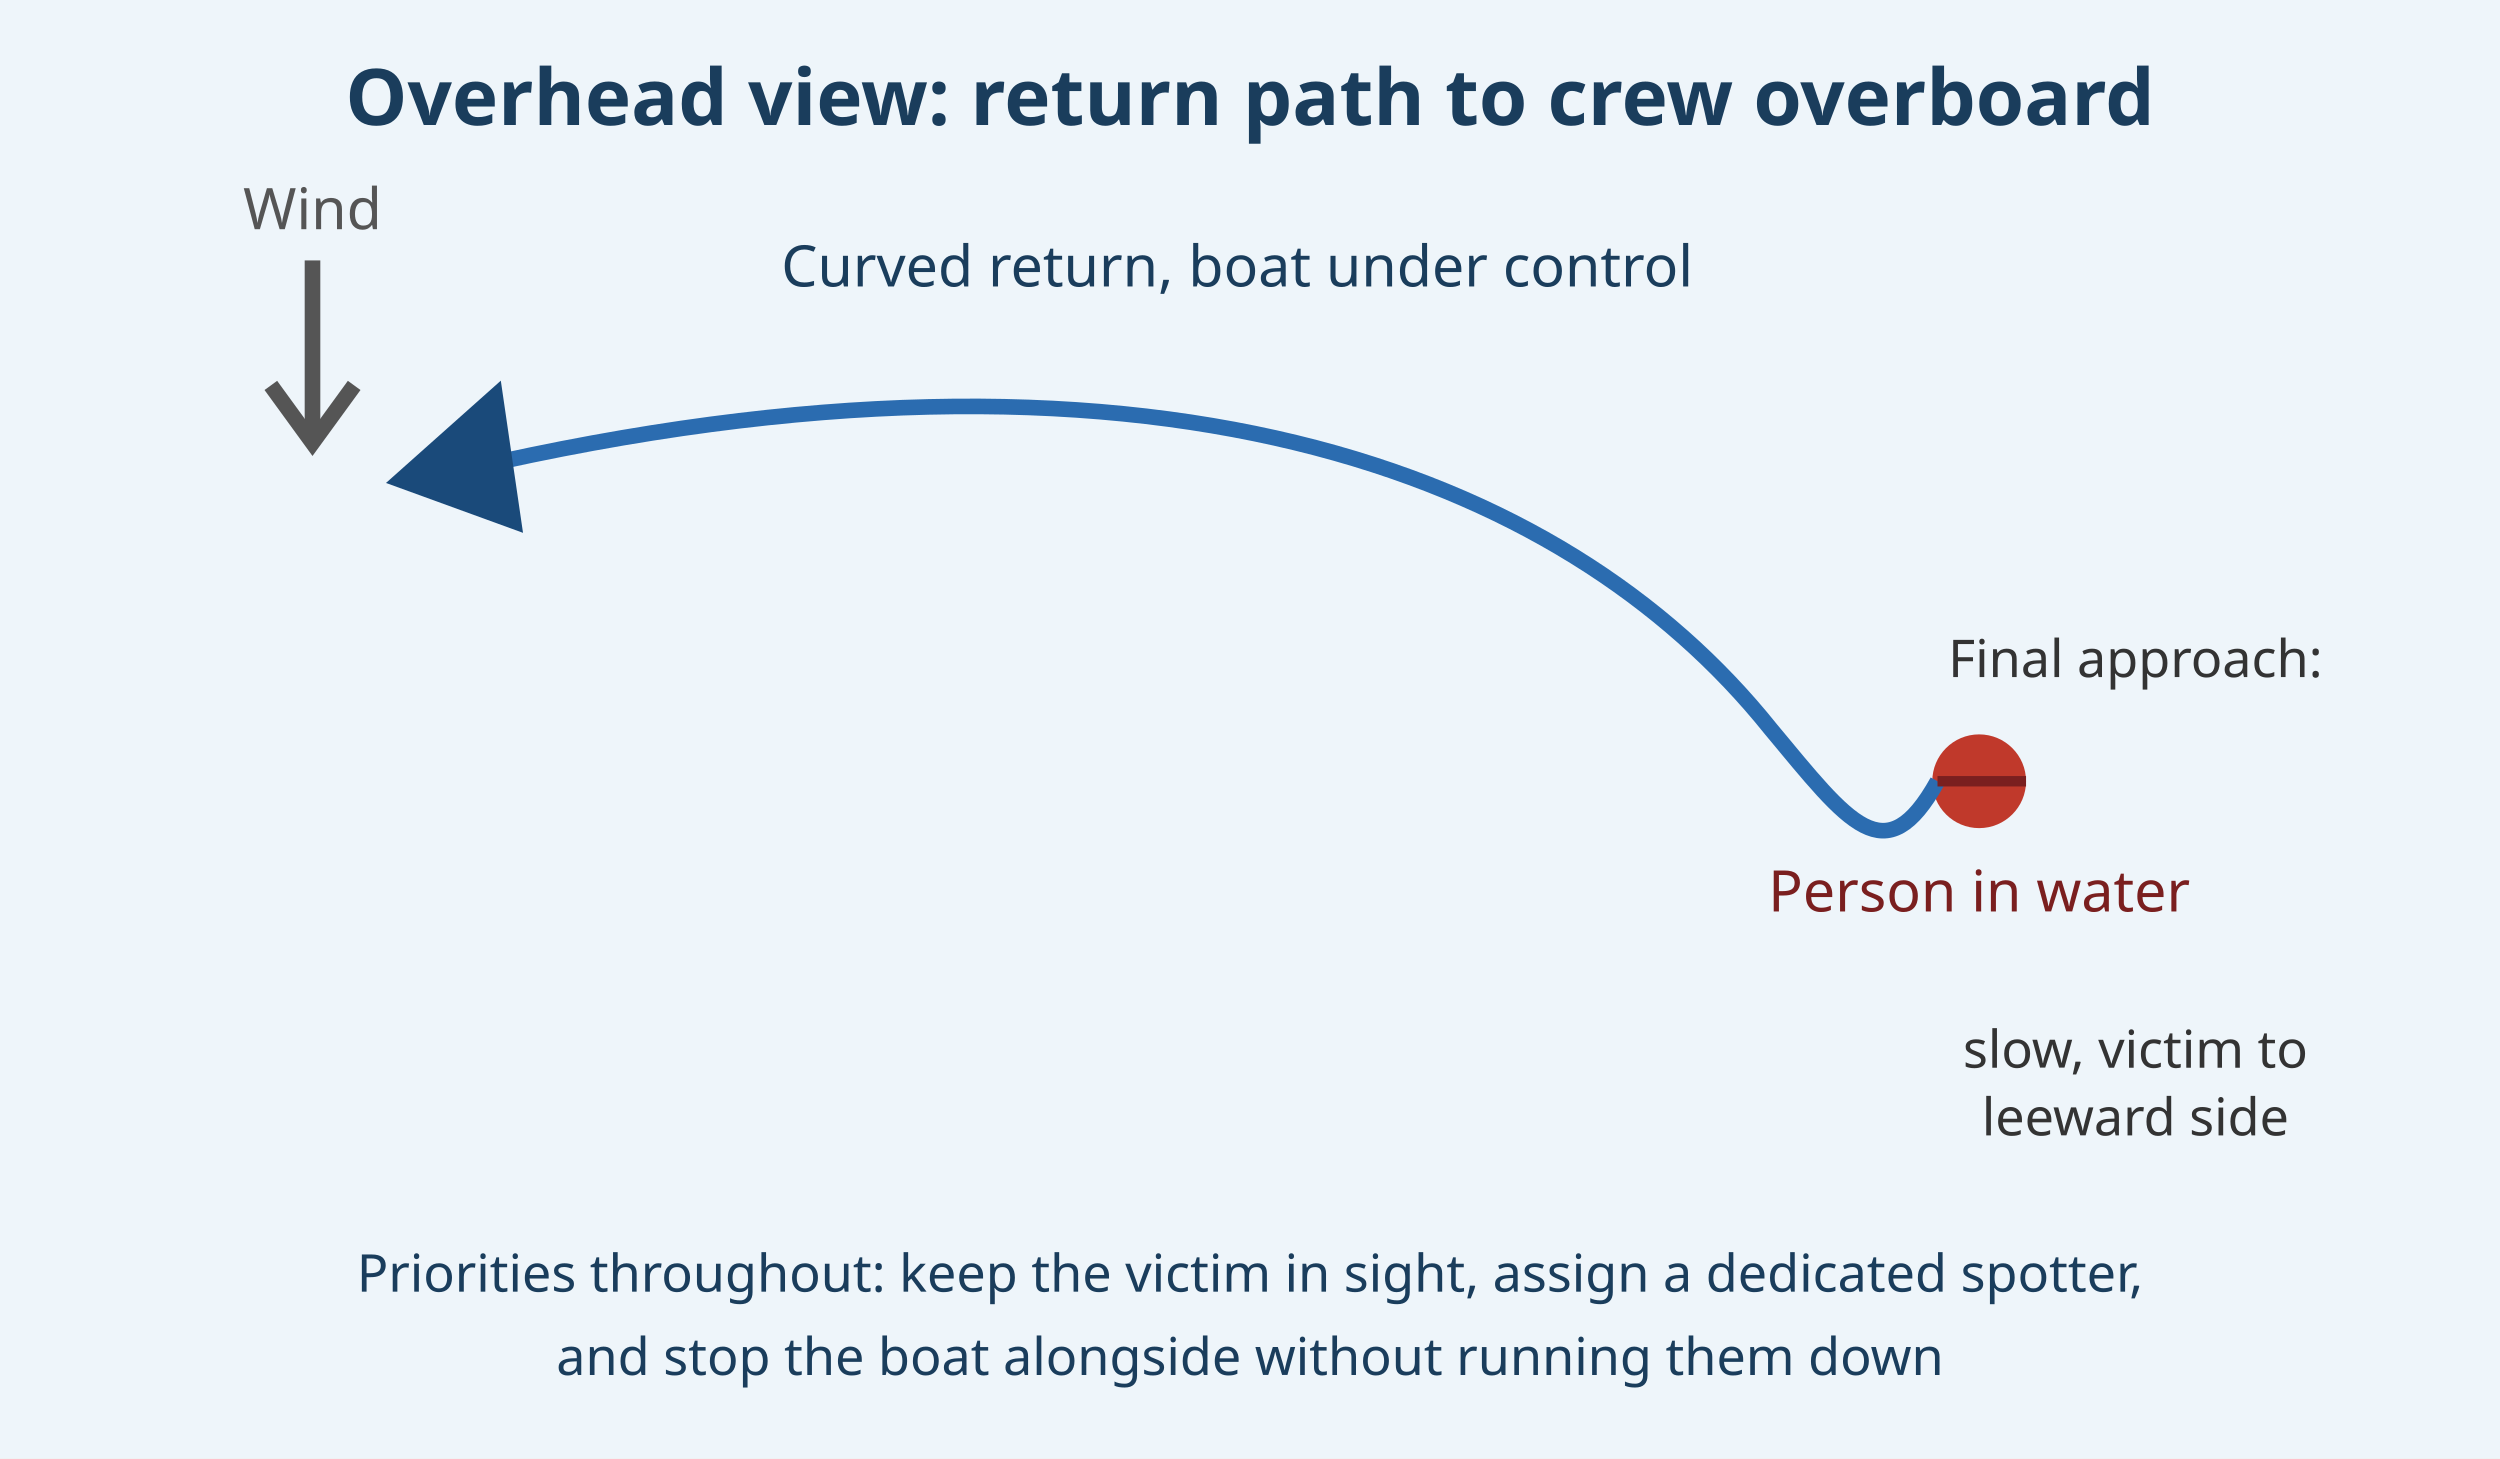
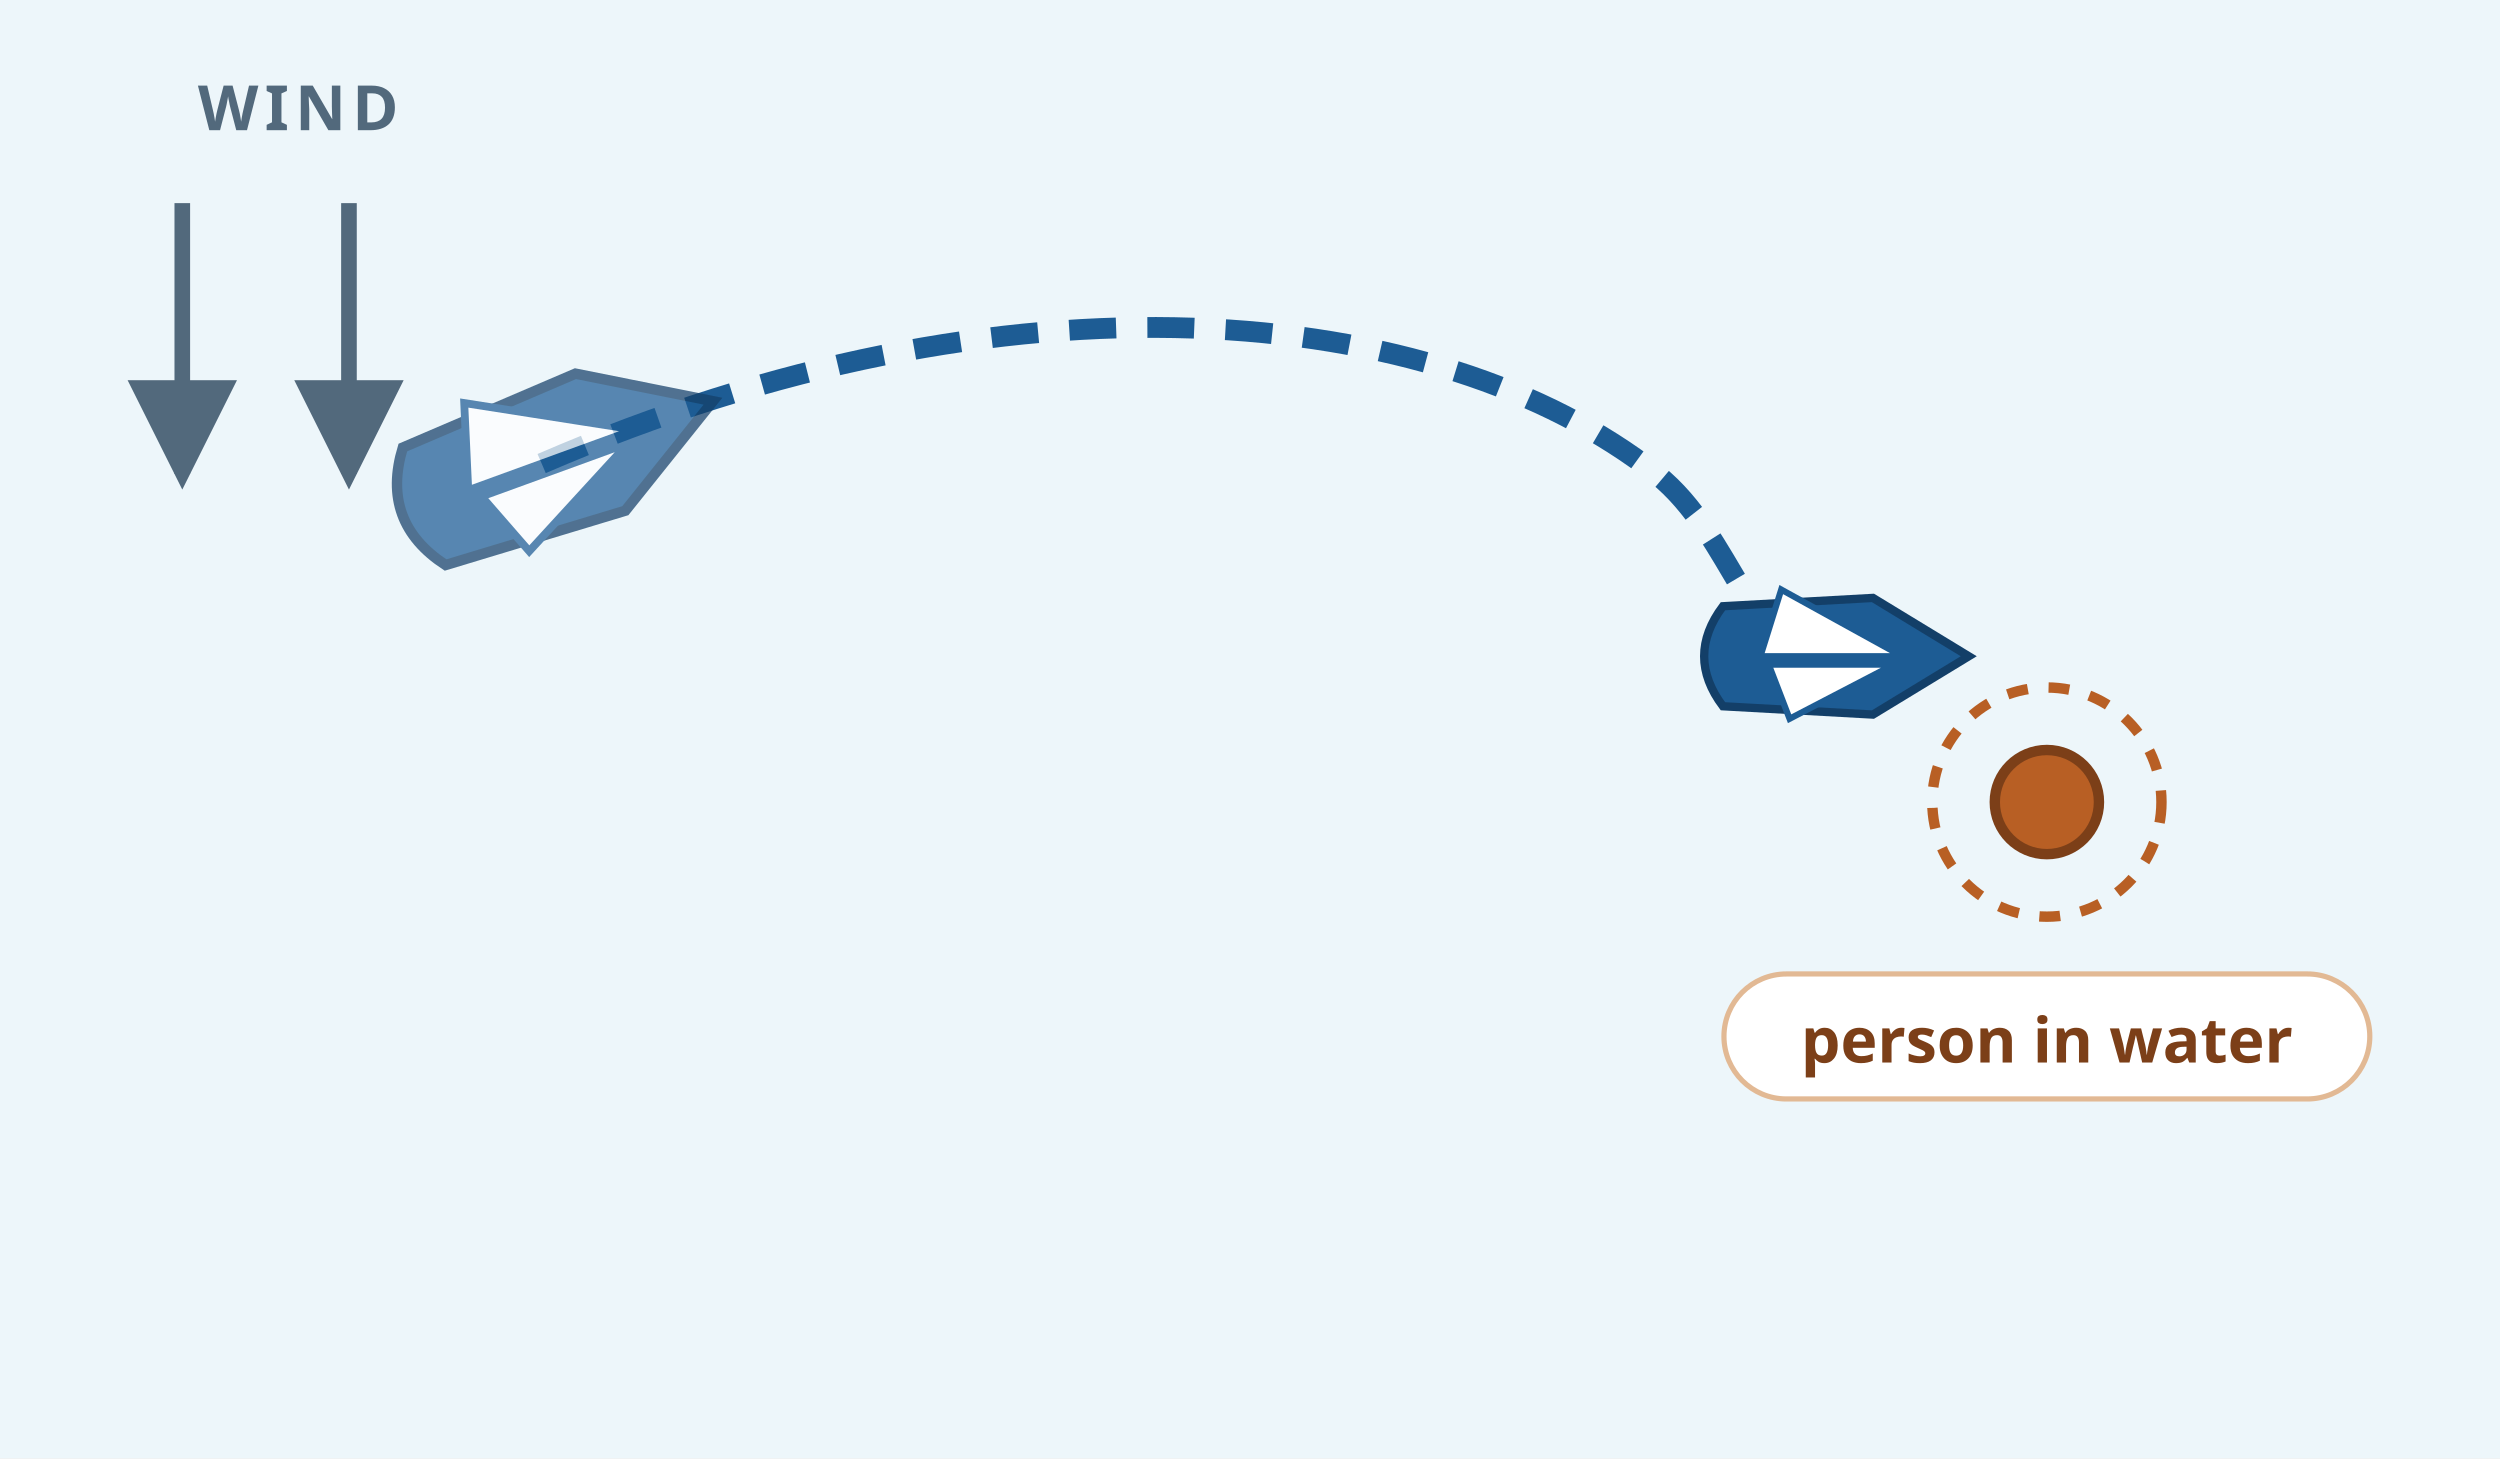
- <svg xmlns="http://www.w3.org/2000/svg" viewBox="0 0 480 280" role="img" aria-label="Overhead diagram of a sailboat's curved return path back to a crew-overboard victim in the water, approaching slowly from downwind/leeward with the victim kept on the helmsman's windward side for visual contact and a controlled final approach">
-   <rect width="480" height="280" fill="#eef5fa" />
-   <text x="240" y="24" font-family="sans-serif" font-size="15" font-weight="bold" fill="#1a3d5c" text-anchor="middle">Overhead view: return path to crew overboard</text>
-   <g transform="translate(60,50)">
-     <line x1="0" y1="0" x2="0" y2="35" stroke="#555" stroke-width="3" />
-     <path d="M-8 24 L0 35 L8 24" fill="none" stroke="#555" stroke-width="3" />
-     <text x="0" y="-6" font-family="sans-serif" font-size="11" fill="#555" text-anchor="middle">Wind</text>
+ <svg xmlns="http://www.w3.org/2000/svg" viewBox="0 0 480 280" role="img" aria-label="Overhead diagram of a sailboat following a curved return track toward a person in the water, with wind direction shown.">
+   <defs>
+     <symbol id="sailboat" viewBox="-25 -42 50 84">
+       <path d="M0-35 14-12 12 24Q0 33-12 24L-14-12Z" fill="currentColor" stroke="#133f68" stroke-width="2" />
+       <path d="M0-24V21M0-19-16 10 0 15ZM2-17 15 8 2 13Z" fill="#fff" stroke="currentColor" stroke-width="1.5" />
+     </symbol>
+     <marker id="wind-head" markerWidth="7" markerHeight="7" refX="6" refY="3.5" orient="auto">
+       <path d="M0 0 7 3.5 0 7Z" fill="#52697c" />
+     </marker>
+   </defs>
+   <rect width="480" height="280" fill="#edf6fa" />
+   <text x="38" y="25" font-family="sans-serif" font-size="12" font-weight="700" letter-spacing="1.2" fill="#52697c">WIND</text>
+   <g stroke="#52697c" stroke-width="3" marker-end="url(#wind-head)">
+     <path d="M35 39V91" />
+     <path d="M67 39V91" />
  </g>
-   <circle cx="380" cy="150" r="9" fill="#c0392b" />
-   <text x="380" y="175" font-family="sans-serif" font-size="11" fill="#7a1f1f" text-anchor="middle">Person in water</text>
-   <path d="M90 90 C 220 60, 300 90, 340 140 C 355 158, 362 168, 372 150" fill="none" stroke="#2b6cb0" stroke-width="3" stroke-dasharray="0" />
-   <g transform="translate(90 90) rotate(20)">
-     <path d="M-14 8 L14 8 L0 -18 Z" fill="#1a4a7a" />
+   <circle cx="393" cy="154" r="10" fill="#b85f24" stroke="#7c3f18" stroke-width="2" />
+   <circle cx="393" cy="154" r="22" fill="none" stroke="#b85f24" stroke-width="2" stroke-dasharray="4 4" />
+   <rect x="331" y="187" width="124" height="24" rx="12" fill="#fff" stroke="#e2b994" />
+   <text x="393" y="204" text-anchor="middle" font-family="sans-serif" font-size="12" font-weight="600" fill="#7c3f18">person in water</text>
+   <path d="M104 89C194 50 276 58 318 91C333 103 336 126 350 126" fill="none" stroke="#1d5c94" stroke-width="4" stroke-dasharray="9 6" />
+   <g transform="translate(104 89) rotate(70)" color="#1d5c94" opacity=".72">
+     <use href="#sailboat" x="-25" y="-42" width="50" height="84" />
  </g>
-   <text x="150" y="55" font-family="sans-serif" font-size="11" fill="#1a3d5c">Curved return, boat under control</text>
-   <line x1="372" y1="150" x2="389" y2="150" stroke="#7a1f1f" stroke-width="2" />
-   <text x="410" y="130" font-family="sans-serif" font-size="10" fill="#333" text-anchor="middle">Final approach:</text>
-   <text x="410" y="205" font-family="sans-serif" font-size="10" fill="#333" text-anchor="middle">slow, victim to</text>
-   <text x="410" y="218" font-family="sans-serif" font-size="10" fill="#333" text-anchor="middle">leeward side</text>
-   <text x="240" y="248" font-family="sans-serif" font-size="10" fill="#1a3d5c" text-anchor="middle">Priorities throughout: keep the victim in sight, assign a dedicated spotter,</text>
-   <text x="240" y="264" font-family="sans-serif" font-size="10" fill="#1a3d5c" text-anchor="middle">and stop the boat alongside without running them down</text>
+   <g transform="translate(350 126) rotate(90)" color="#1d5c94">
+     <use href="#sailboat" x="-20" y="-34" width="40" height="68" />
+   </g>
</svg>
